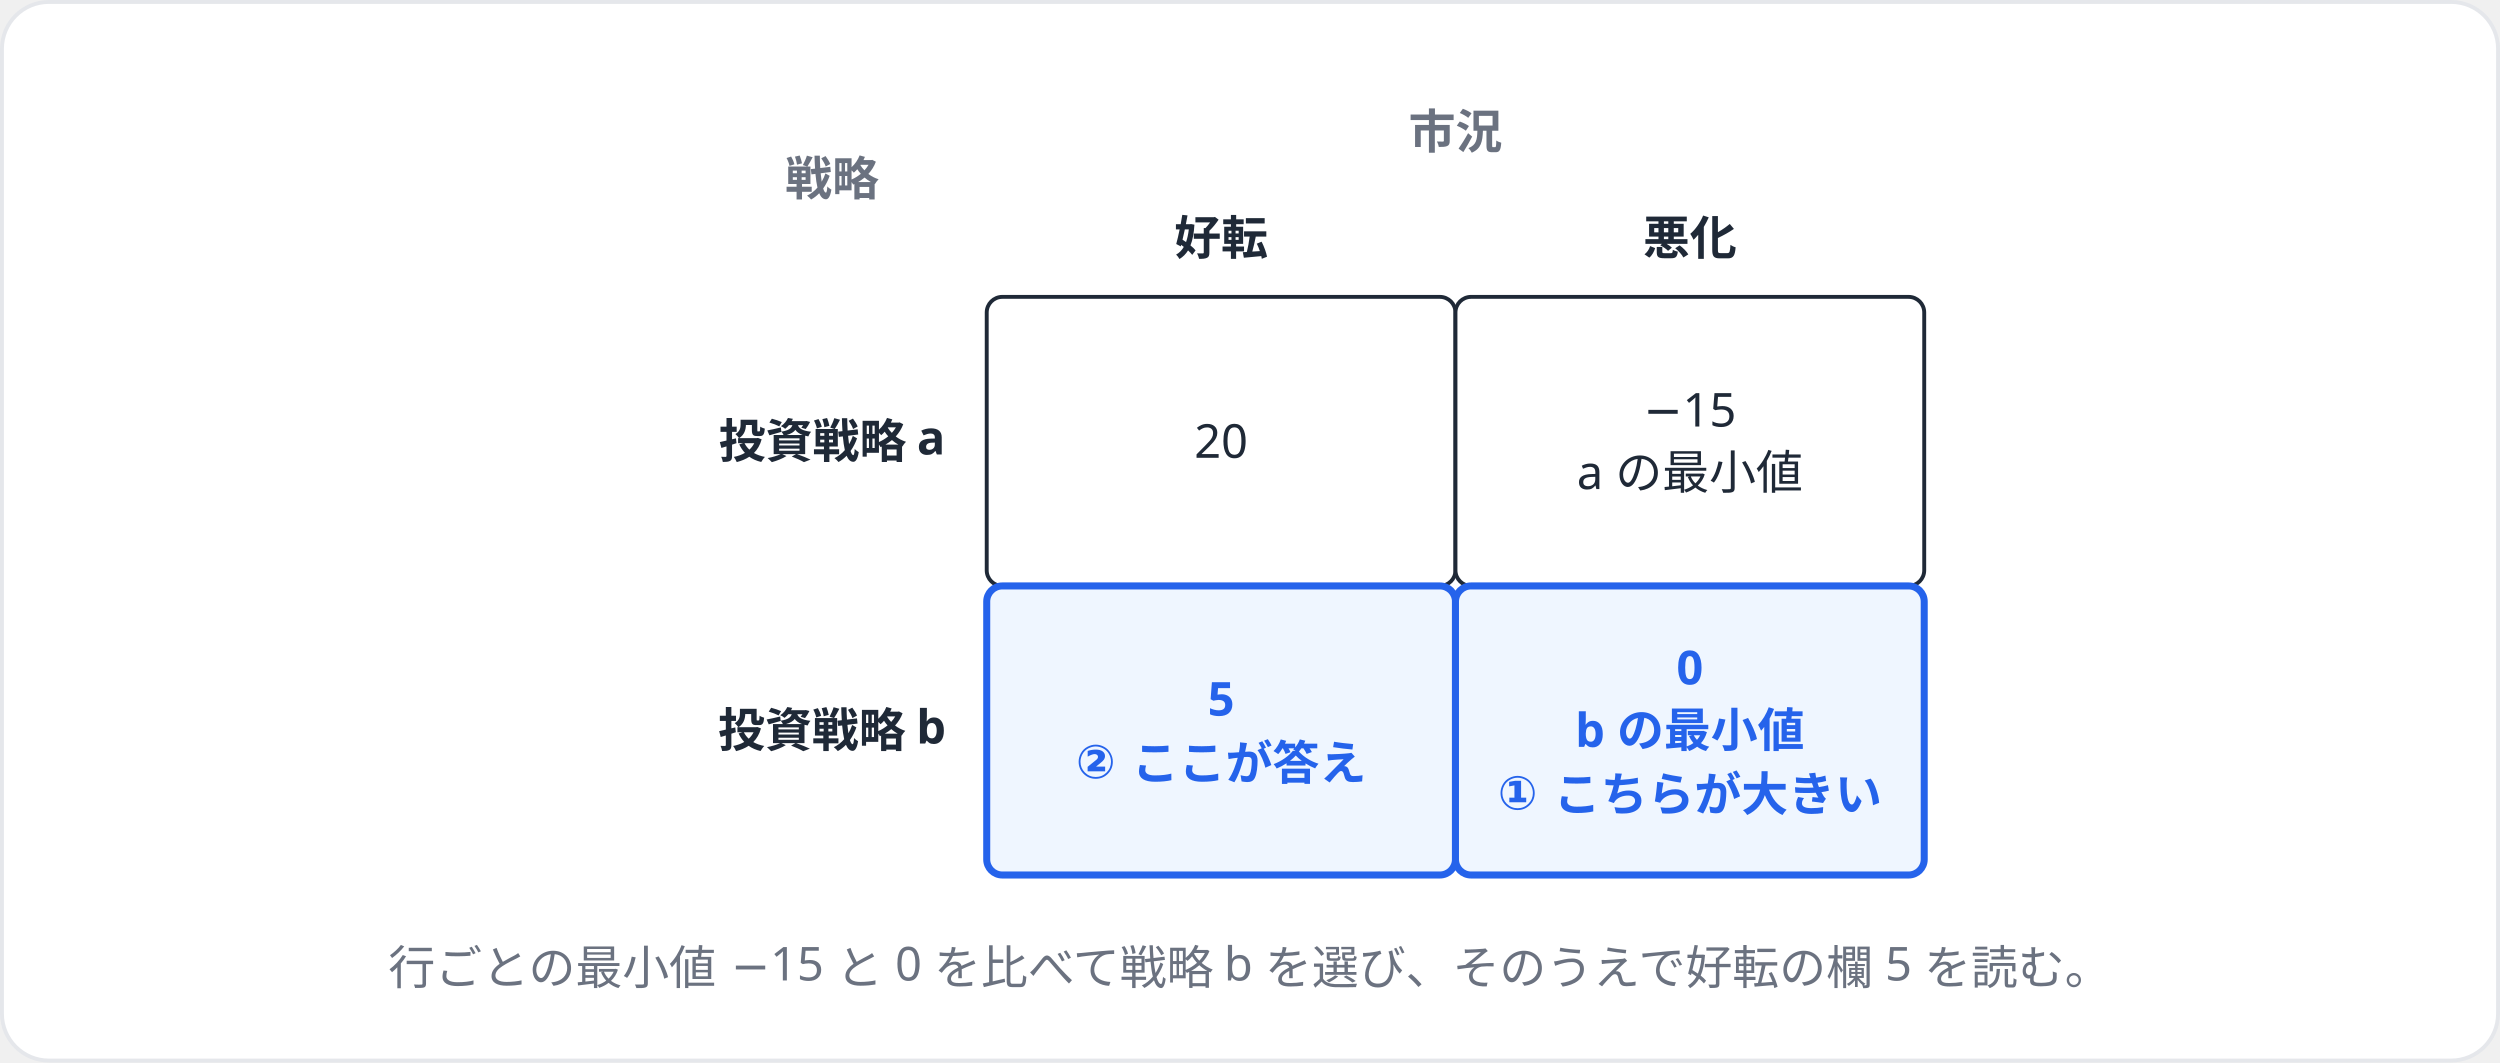
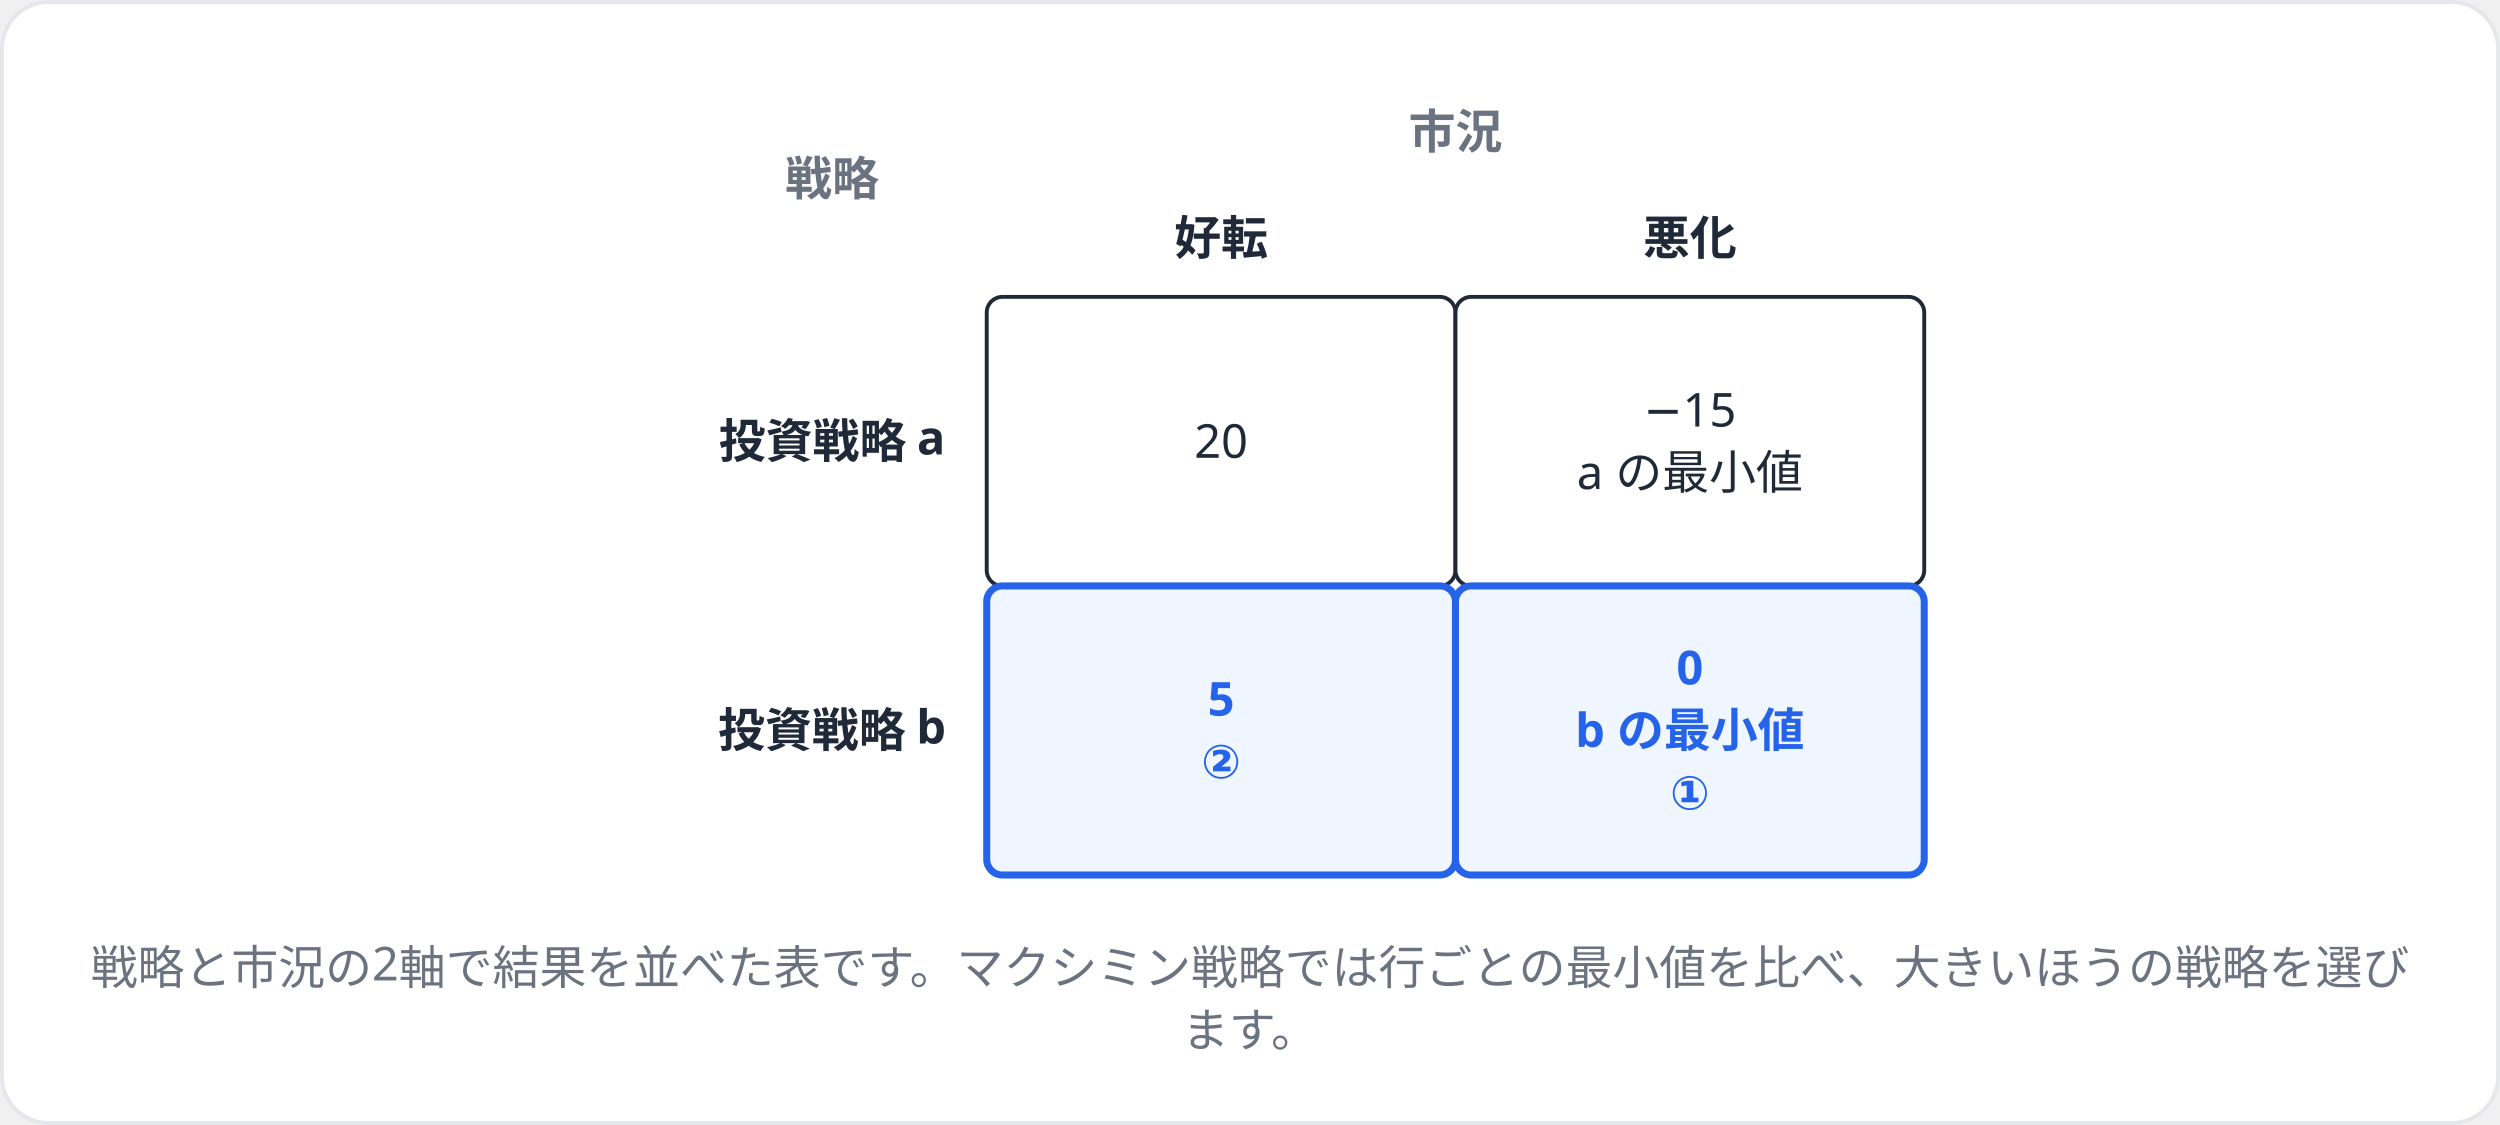
- <svg xmlns="http://www.w3.org/2000/svg" width="640" height="272" viewBox="0 0 640 272" role="img">
-   <rect x="0.5" y="0.5" width="639" height="271" rx="12" fill="#ffffff" stroke="#e5e7eb" stroke-width="1" />
+ <svg xmlns="http://www.w3.org/2000/svg" width="640" height="288" viewBox="0 0 640 288" role="img">
+   <rect x="0.5" y="0.5" width="639" height="287" rx="12" fill="#ffffff" stroke="#e5e7eb" stroke-width="1" />
  <g transform="translate(147.4 20)">
    <text x="225.2" y="18" font-family="Hiragino Sans, Hiragino Kaku Gothic ProN, Noto Sans JP, Yu Gothic, Meiryo, sans-serif" font-size="12" fill="#6b7280" text-anchor="middle" font-weight="600">市況</text>
    <text x="65.6" y="30" font-family="Hiragino Sans, Hiragino Kaku Gothic ProN, Noto Sans JP, Yu Gothic, Meiryo, sans-serif" font-size="12" fill="#6b7280" text-anchor="middle" font-weight="600">戦略</text>
    <text x="165.2" y="45.2" font-family="Hiragino Sans, Hiragino Kaku Gothic ProN, Noto Sans JP, Yu Gothic, Meiryo, sans-serif" font-size="12" fill="#1f2937" text-anchor="middle" font-weight="600">好転</text>
    <text x="285.2" y="45.2" font-family="Hiragino Sans, Hiragino Kaku Gothic ProN, Noto Sans JP, Yu Gothic, Meiryo, sans-serif" font-size="12" fill="#1f2937" text-anchor="middle" font-weight="600">悪化</text>
    <text x="65.6" y="97.2" font-family="Hiragino Sans, Hiragino Kaku Gothic ProN, Noto Sans JP, Yu Gothic, Meiryo, sans-serif" font-size="12" fill="#1f2937" text-anchor="middle" font-weight="600">投資戦略 a</text>
    <text x="65.6" y="171.2" font-family="Hiragino Sans, Hiragino Kaku Gothic ProN, Noto Sans JP, Yu Gothic, Meiryo, sans-serif" font-size="12" fill="#1f2937" text-anchor="middle" font-weight="600">投資戦略 b</text>
    <rect x="105.2" y="56" width="120" height="74" rx="4" fill="#ffffff" stroke="#1f2937" stroke-width="1" />
    <text x="165.2" y="97.2" font-family="Hiragino Sans, Hiragino Kaku Gothic ProN, Noto Sans JP, Yu Gothic, Meiryo, sans-serif" font-size="12" fill="#1f2937" text-anchor="middle">20</text>
    <rect x="225.2" y="56" width="120" height="74" rx="4" fill="#ffffff" stroke="#1f2937" stroke-width="1" />
    <text x="285.2" y="89.2" font-family="Hiragino Sans, Hiragino Kaku Gothic ProN, Noto Sans JP, Yu Gothic, Meiryo, sans-serif" font-size="12" fill="#1f2937" text-anchor="middle">−15</text>
    <text x="285.2" y="105.2" font-family="Hiragino Sans, Hiragino Kaku Gothic ProN, Noto Sans JP, Yu Gothic, Meiryo, sans-serif" font-size="12" fill="#1f2937" text-anchor="middle">a の最小値</text>
    <rect x="105.2" y="130" width="120" height="74" rx="4" fill="#eff6ff" stroke="#2563eb" stroke-width="1.8" />
    <text x="165.2" y="163.2" font-family="Hiragino Sans, Hiragino Kaku Gothic ProN, Noto Sans JP, Yu Gothic, Meiryo, sans-serif" font-size="12" fill="#2563eb" text-anchor="middle" font-weight="600">5</text>
-     <text x="165.2" y="179.2" font-family="Hiragino Sans, Hiragino Kaku Gothic ProN, Noto Sans JP, Yu Gothic, Meiryo, sans-serif" font-size="12" fill="#2563eb" text-anchor="middle" font-weight="600">② ここが答え</text>
+     <text x="165.2" y="179.2" font-family="Hiragino Sans, Hiragino Kaku Gothic ProN, Noto Sans JP, Yu Gothic, Meiryo, sans-serif" font-size="12" fill="#2563eb" text-anchor="middle" font-weight="600">②</text>
    <rect x="225.2" y="130" width="120" height="74" rx="4" fill="#eff6ff" stroke="#2563eb" stroke-width="1.8" />
    <text x="285.2" y="155.2" font-family="Hiragino Sans, Hiragino Kaku Gothic ProN, Noto Sans JP, Yu Gothic, Meiryo, sans-serif" font-size="12" fill="#2563eb" text-anchor="middle" font-weight="600">0</text>
    <text x="285.2" y="171.2" font-family="Hiragino Sans, Hiragino Kaku Gothic ProN, Noto Sans JP, Yu Gothic, Meiryo, sans-serif" font-size="12" fill="#2563eb" text-anchor="middle" font-weight="600">b の最小値</text>
-     <text x="285.2" y="187.2" font-family="Hiragino Sans, Hiragino Kaku Gothic ProN, Noto Sans JP, Yu Gothic, Meiryo, sans-serif" font-size="12" fill="#2563eb" text-anchor="middle" font-weight="600">① こちらが大きい</text>
+     <text x="285.2" y="187.2" font-family="Hiragino Sans, Hiragino Kaku Gothic ProN, Noto Sans JP, Yu Gothic, Meiryo, sans-serif" font-size="12" fill="#2563eb" text-anchor="middle" font-weight="600">①</text>
  </g>
-   <text x="320" y="252" font-family="Hiragino Sans, Hiragino Kaku Gothic ProN, Noto Sans JP, Yu Gothic, Meiryo, sans-serif" font-size="12" fill="#6b7280" text-anchor="middle">行ごとの最小値 −15 と 0 を比べて戦略 b を選び、そのうえで好転の欄 5 を読む。</text>
+   <text x="320" y="252" font-family="Hiragino Sans, Hiragino Kaku Gothic ProN, Noto Sans JP, Yu Gothic, Meiryo, sans-serif" font-size="12" fill="#6b7280" text-anchor="middle">戦略と市況の2軸で結果を並べた表です。マクシミン戦略では行ごとの最小値を比べ、大きいほうの戦略を選び</text>
+   <text x="320" y="268" font-family="Hiragino Sans, Hiragino Kaku Gothic ProN, Noto Sans JP, Yu Gothic, Meiryo, sans-serif" font-size="12" fill="#6b7280" text-anchor="middle">ます。</text>
</svg>
